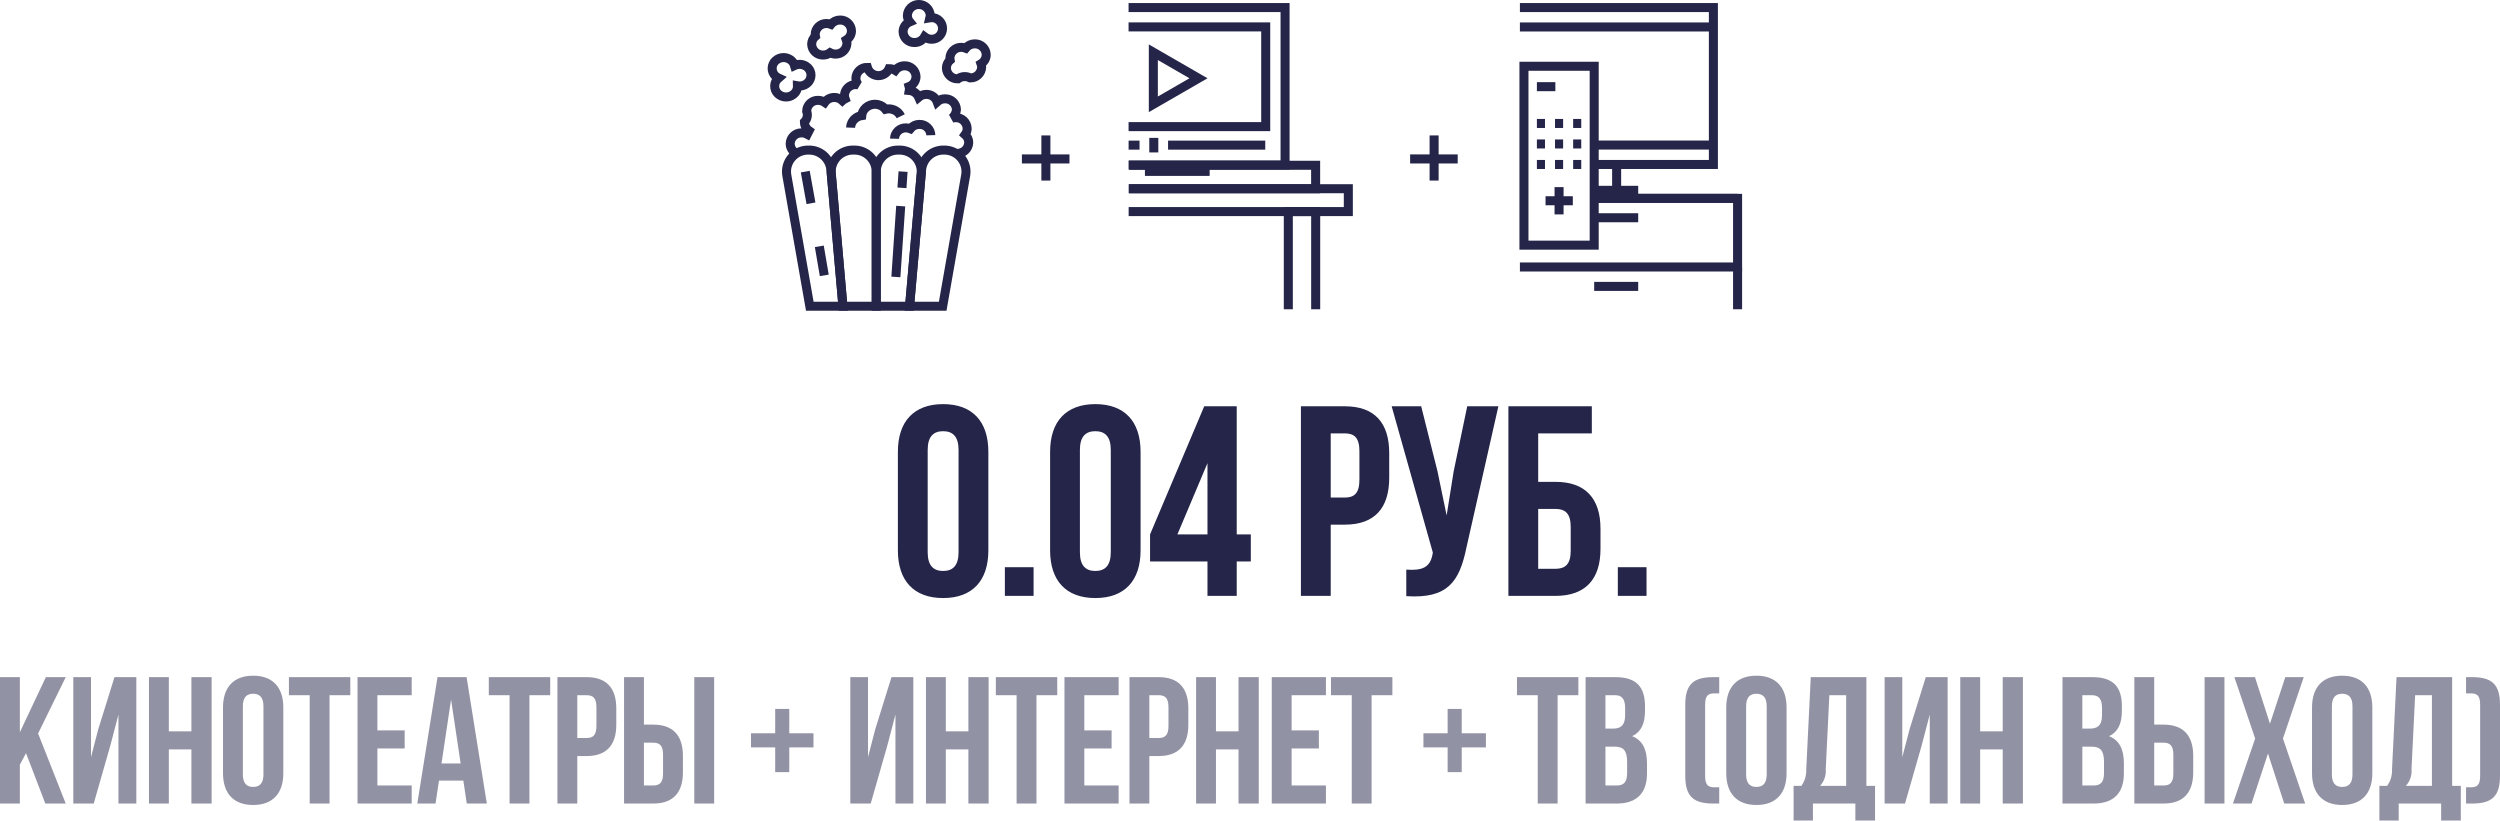
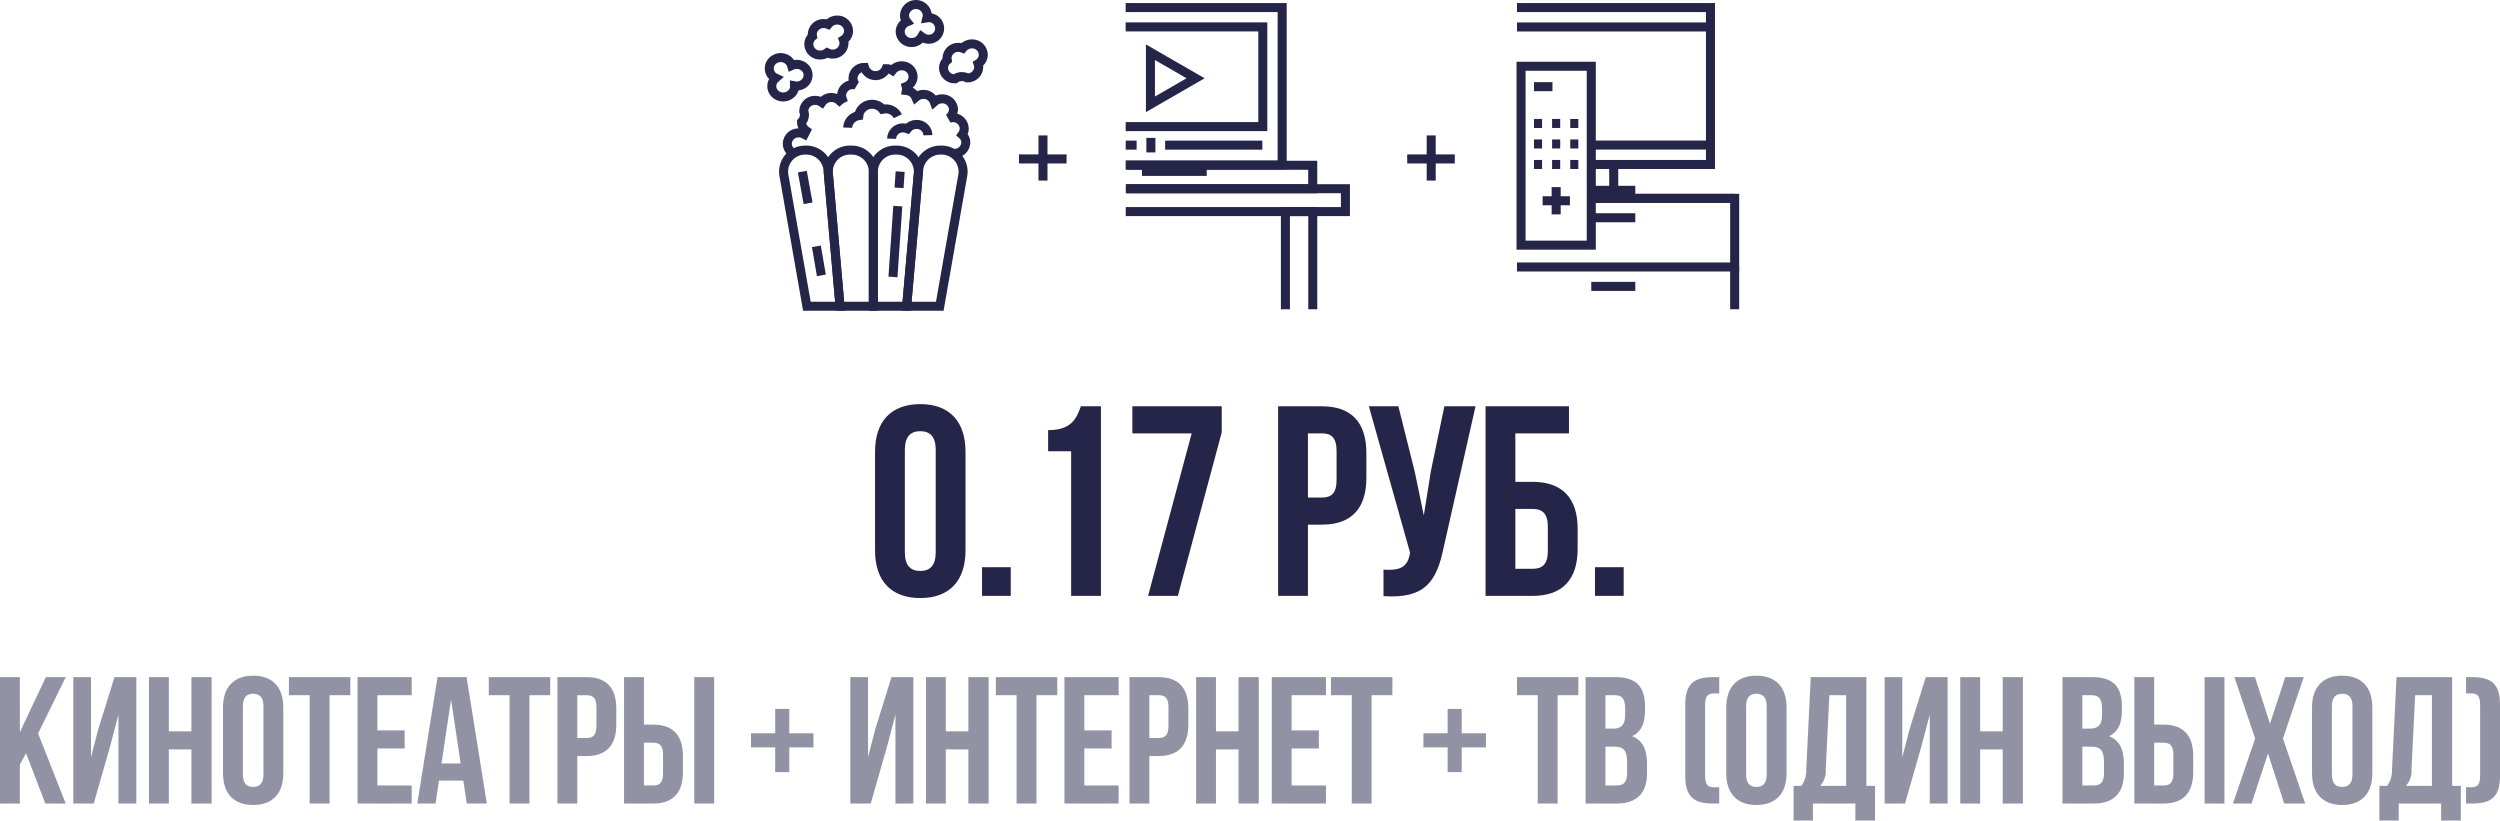
<svg xmlns="http://www.w3.org/2000/svg" width="276.9" height="90.88" viewBox="0 0 276.9 90.88">
-   <g transform="translate(-522.48 -866)">
-     <path d="M-133.5,0h2.26l-3.06-7.76,3.06-6.24h-2.2l-2.88,6.1V-14h-2.2V0h2.2V-4.3l.68-1.28Zm7.2-6.42.9-3.44V0h1.98V-14h-2.42l-1.8,5.78-.8,3.08V-14h-1.96V0h2.26Zm6.48.42h2.5V0h2.24V-14h-2.24v6h-2.5v-6h-2.2V0h2.2Zm8.2-4.78c0-1,.44-1.38,1.14-1.38s1.14.38,1.14,1.38v7.56c0,1-.44,1.38-1.14,1.38s-1.14-.38-1.14-1.38Zm-2.2,7.42c0,2.24,1.18,3.52,3.34,3.52s3.34-1.28,3.34-3.52v-7.28c0-2.24-1.18-3.52-3.34-3.52s-3.34,1.28-3.34,3.52Zm7.3-8.64h2.3V0h2.2V-12h2.3v-2h-6.8Zm9.8,0h3.8v-2h-6V0h6V-2h-3.8V-6.1h3.02v-2h-3.02Zm9.88-2h-3.22L-92.3,0h2.02l.38-2.54h2.7L-86.82,0h2.22Zm-1.72,2.48,1.06,7.08h-2.12Zm4.18-.48h2.3V0h2.2V-12h2.3v-2h-6.8Zm10.84-2h-3.24V0h2.2V-5.26h1.04c2.2,0,3.28-1.22,3.28-3.46v-1.82C-70.26-12.78-71.34-14-73.54-14Zm0,2c.7,0,1.08.32,1.08,1.32v2.1c0,1-.38,1.32-1.08,1.32h-1.04V-12Zm7.38,12c2.2,0,3.28-1.22,3.28-3.46V-5.28c0-2.24-1.08-3.46-3.28-3.46H-67.2V-14h-2.2V0ZM-67.2-2V-6.74h1.04c.7,0,1.08.32,1.08,1.32v2.1c0,1-.38,1.32-1.08,1.32Zm7.78,2V-14h-2.2V0Zm8.32-10.48h-1.56v2.7h-2.68v1.56h2.68v2.74h1.56V-6.22h2.68V-7.78H-51.1Zm10.86,4.06.9-3.44V0h1.98V-14h-2.42l-1.8,5.78-.8,3.08V-14h-1.96V0h2.26Zm6.48.42h2.5V0h2.24V-14h-2.24v6h-2.5v-6h-2.2V0h2.2Zm5.54-6h2.3V0h2.2V-12h2.3v-2h-6.8Zm9.8,0h3.8v-2h-6V0h6V-2h-3.8V-6.1h3.02v-2h-3.02Zm8.24-2h-3.24V0h2.2V-5.26h1.04c2.2,0,3.28-1.22,3.28-3.46v-1.82C-6.9-12.78-7.98-14-10.18-14Zm0,2c.7,0,1.08.32,1.08,1.32v2.1c0,1-.38,1.32-1.08,1.32h-1.04V-12Zm6.34,6h2.5V0H.9V-14H-1.34v6h-2.5v-6h-2.2V0h2.2Zm8.38-6h3.8v-2h-6V0h6V-2H4.54V-6.1H7.56v-2H4.54ZM8.9-12h2.3V0h2.2V-12h2.3v-2H8.9Zm14.48,1.52H21.82v2.7H19.14v1.56h2.68v2.74h1.56V-6.22h2.68V-7.78H23.38ZM29.5-12h2.3V0H34V-12h2.3v-2H29.5Zm10.92-2H37.1V0h3.46c2.2,0,3.34-1.16,3.34-3.32V-4.46c0-1.48-.46-2.54-1.64-3,.98-.46,1.42-1.38,1.42-2.82v-.5C43.68-12.94,42.7-14,40.42-14Zm-.14,7.7c1,0,1.42.4,1.42,1.7v1.22C41.7-2.34,41.3-2,40.56-2H39.3V-6.3Zm.08-5.7c.78,0,1.12.44,1.12,1.44v.78c0,1.12-.5,1.48-1.32,1.48H39.3V-12Zm10.86-2c-2.2,0-3.08.82-3.08,3.06v7.88c0,2.24.88,3.06,3.08,3.06h.68V-1.8h-.54c-.7,0-1.02-.26-1.02-1.26v-7.88c0-1,.32-1.26,1.02-1.26h.54V-14Zm3.66,3.22c0-1,.44-1.38,1.14-1.38s1.14.38,1.14,1.38v7.56c0,1-.44,1.38-1.14,1.38s-1.14-.38-1.14-1.38Zm-2.2,7.42c0,2.24,1.18,3.52,3.34,3.52s3.34-1.28,3.34-3.52v-7.28c0-2.24-1.18-3.52-3.34-3.52s-3.34,1.28-3.34,3.52ZM69.16,1.88V-1.96H68.2V-14H62.04l-.5,10.22A2.9,2.9,0,0,1,61-1.96h-.86V1.88h2.14V0h4.7V1.88ZM64.1-12h1.86V-1.96H63.08a2.48,2.48,0,0,0,.62-1.86ZM74.32-6.42l.9-3.44V0H77.2V-14H74.78l-1.8,5.78-.8,3.08V-14H70.22V0h2.26ZM80.8-6h2.5V0h2.24V-14H83.3v6H80.8v-6H78.6V0h2.2Zm12.44-8H89.92V0h3.46c2.2,0,3.34-1.16,3.34-3.32V-4.46c0-1.48-.46-2.54-1.64-3,.98-.46,1.42-1.38,1.42-2.82v-.5C96.5-12.94,95.52-14,93.24-14ZM93.1-6.3c1,0,1.42.4,1.42,1.7v1.22c0,1.04-.4,1.38-1.14,1.38H92.12V-6.3Zm.08-5.7c.78,0,1.12.44,1.12,1.44v.78c0,1.12-.5,1.48-1.32,1.48h-.86V-12Zm7.94,12c2.2,0,3.28-1.22,3.28-3.46V-5.28c0-2.24-1.08-3.46-3.28-3.46h-1.04V-14h-2.2V0Zm-1.04-2V-6.74h1.04c.7,0,1.08.32,1.08,1.32v2.1c0,1-.38,1.32-1.08,1.32Zm7.78,2V-14h-2.2V0Zm6.74-14-1.7,5.16L111.24-14h-2.28l2.3,6.8L108.8,0h2.06l1.82-5.54L114.48,0h2.32l-2.46-7.2,2.3-6.8Zm5.16,3.22c0-1,.44-1.38,1.14-1.38s1.14.38,1.14,1.38v7.56c0,1-.44,1.38-1.14,1.38s-1.14-.38-1.14-1.38Zm-2.2,7.42c0,2.24,1.18,3.52,3.34,3.52s3.34-1.28,3.34-3.52v-7.28c0-2.24-1.18-3.52-3.34-3.52s-3.34,1.28-3.34,3.52Zm16.48,5.24V-1.96h-.96V-14h-6.16l-.5,10.22a2.9,2.9,0,0,1-.54,1.82h-.86V1.88h2.14V0h4.7V1.88ZM128.98-12h1.86V-1.96h-2.88a2.48,2.48,0,0,0,.62-1.86Zm5.64-2v1.8h.54c.7,0,1.02.26,1.02,1.26v7.88c0,1-.32,1.26-1.02,1.26h-.54V0h.68c2.2,0,3.08-.82,3.08-3.06v-7.88c0-2.24-.88-3.06-3.08-3.06Z" transform="translate(661 955)" fill="#242549" opacity="0.5" />
-     <path d="M4.23-16.17c0-1.5.66-2.07,1.71-2.07s1.71.57,1.71,2.07V-4.83c0,1.5-.66,2.07-1.71,2.07S4.23-3.33,4.23-4.83ZM.93-5.04C.93-1.68,2.7.24,5.94.24s5.01-1.92,5.01-5.28V-15.96c0-3.36-1.77-5.28-5.01-5.28S.93-19.32.93-15.96ZM12.78-3.18V0h3.18V-3.18Zm8.31-12.99c0-1.5.66-2.07,1.71-2.07s1.71.57,1.71,2.07V-4.83c0,1.5-.66,2.07-1.71,2.07s-1.71-.57-1.71-2.07ZM17.79-5.04c0,3.36,1.77,5.28,5.01,5.28s5.01-1.92,5.01-5.28V-15.96c0-3.36-1.77-5.28-5.01-5.28s-5.01,1.92-5.01,5.28ZM28.86-3.81h6.36V0h3.24V-3.81h1.56v-3H38.46V-21h-3.6l-6,14.19Zm3.03-3,3.33-7.89v7.89ZM50.43-21H45.57V0h3.3V-7.89h1.56c3.3,0,4.92-1.83,4.92-5.19v-2.73C55.35-19.17,53.73-21,50.43-21Zm0,3c1.05,0,1.62.48,1.62,1.98v3.15c0,1.5-.57,1.98-1.62,1.98H48.87V-18Zm17.01-3H63.99l-1.5,7.2-.78,4.89-1.02-4.92L58.89-21H55.62L60.18-4.8l-.03.18c-.27,1.53-1.23,1.83-2.91,1.71V.03c4.59.3,5.88-1.59,6.66-5.37ZM73.77,0c3.3,0,4.98-1.83,4.98-5.19V-7.44c0-3.36-1.68-5.19-4.98-5.19H71.85V-18h5.94v-3H68.55V0ZM71.85-3V-9.63h1.92c1.05,0,1.68.48,1.68,1.98v2.67c0,1.5-.63,1.98-1.68,1.98Zm8.82-.18V0h3.18V-3.18Z" transform="translate(621 932)" fill="#242549" />
-     <g transform="translate(61.322 330)">
+   <g transform="translate(-502.206 -854)">
+     <path d="M-133.5,0h2.26l-3.06-7.76,3.06-6.24h-2.2l-2.88,6.1V-14h-2.2V0h2.2V-4.3l.68-1.28Zm7.2-6.42.9-3.44V0h1.98V-14h-2.42l-1.8,5.78-.8,3.08V-14h-1.96V0h2.26Zm6.48.42h2.5V0h2.24V-14h-2.24v6h-2.5v-6h-2.2V0h2.2Zm8.2-4.78c0-1,.44-1.38,1.14-1.38s1.14.38,1.14,1.38v7.56c0,1-.44,1.38-1.14,1.38s-1.14-.38-1.14-1.38Zm-2.2,7.42c0,2.24,1.18,3.52,3.34,3.52s3.34-1.28,3.34-3.52v-7.28c0-2.24-1.18-3.52-3.34-3.52s-3.34,1.28-3.34,3.52Zm7.3-8.64h2.3V0h2.2V-12h2.3v-2h-6.8Zm9.8,0h3.8v-2h-6V0h6V-2h-3.8V-6.1h3.02v-2h-3.02Zm9.88-2h-3.22L-92.3,0h2.02l.38-2.54h2.7L-86.82,0h2.22Zm-1.72,2.48,1.06,7.08h-2.12Zm4.18-.48h2.3V0h2.2V-12h2.3v-2h-6.8Zm10.84-2h-3.24V0h2.2V-5.26h1.04c2.2,0,3.28-1.22,3.28-3.46v-1.82C-70.26-12.78-71.34-14-73.54-14Zm0,2c.7,0,1.08.32,1.08,1.32v2.1c0,1-.38,1.32-1.08,1.32h-1.04V-12Zm7.38,12c2.2,0,3.28-1.22,3.28-3.46V-5.28c0-2.24-1.08-3.46-3.28-3.46H-67.2V-14h-2.2V0ZM-67.2-2V-6.74h1.04c.7,0,1.08.32,1.08,1.32v2.1c0,1-.38,1.32-1.08,1.32Zm7.78,2V-14h-2.2V0Zm8.32-10.48h-1.56v2.7h-2.68v1.56h2.68v2.74h1.56V-6.22h2.68V-7.78H-51.1Zm10.86,4.06.9-3.44V0h1.98V-14h-2.42l-1.8,5.78-.8,3.08V-14h-1.96V0h2.26Zm6.48.42h2.5V0h2.24V-14h-2.24v6h-2.5v-6h-2.2V0h2.2Zm5.54-6h2.3V0h2.2V-12h2.3v-2h-6.8Zm9.8,0h3.8v-2h-6V0h6V-2h-3.8V-6.1h3.02v-2h-3.02Zm8.24-2h-3.24V0h2.2V-5.26h1.04c2.2,0,3.28-1.22,3.28-3.46v-1.82C-6.9-12.78-7.98-14-10.18-14Zm0,2c.7,0,1.08.32,1.08,1.32v2.1c0,1-.38,1.32-1.08,1.32h-1.04V-12Zm6.34,6h2.5V0H.9V-14H-1.34v6h-2.5v-6h-2.2V0h2.2Zm8.38-6h3.8v-2h-6V0h6V-2H4.54V-6.1H7.56v-2H4.54ZM8.9-12h2.3V0h2.2V-12h2.3v-2H8.9Zm14.48,1.52H21.82v2.7H19.14v1.56h2.68v2.74h1.56V-6.22h2.68V-7.78H23.38ZM29.5-12h2.3V0H34V-12h2.3v-2H29.5Zm10.92-2H37.1V0h3.46c2.2,0,3.34-1.16,3.34-3.32V-4.46c0-1.48-.46-2.54-1.64-3,.98-.46,1.42-1.38,1.42-2.82v-.5C43.68-12.94,42.7-14,40.42-14Zm-.14,7.7c1,0,1.42.4,1.42,1.7v1.22C41.7-2.34,41.3-2,40.56-2H39.3V-6.3Zm.08-5.7c.78,0,1.12.44,1.12,1.44v.78c0,1.12-.5,1.48-1.32,1.48H39.3V-12Zm10.86-2c-2.2,0-3.08.82-3.08,3.06v7.88c0,2.24.88,3.06,3.08,3.06h.68V-1.8h-.54c-.7,0-1.02-.26-1.02-1.26v-7.88c0-1,.32-1.26,1.02-1.26h.54V-14Zm3.66,3.22c0-1,.44-1.38,1.14-1.38s1.14.38,1.14,1.38v7.56c0,1-.44,1.38-1.14,1.38s-1.14-.38-1.14-1.38Zm-2.2,7.42c0,2.24,1.18,3.52,3.34,3.52s3.34-1.28,3.34-3.52v-7.28c0-2.24-1.18-3.52-3.34-3.52s-3.34,1.28-3.34,3.52ZM69.16,1.88V-1.96H68.2V-14H62.04l-.5,10.22A2.9,2.9,0,0,1,61-1.96h-.86V1.88h2.14V0h4.7V1.88ZM64.1-12h1.86V-1.96H63.08a2.48,2.48,0,0,0,.62-1.86ZM74.32-6.42l.9-3.44V0H77.2V-14H74.78l-1.8,5.78-.8,3.08V-14H70.22V0h2.26ZM80.8-6h2.5V0h2.24V-14H83.3v6H80.8v-6H78.6V0h2.2Zm12.44-8H89.92V0h3.46c2.2,0,3.34-1.16,3.34-3.32V-4.46c0-1.48-.46-2.54-1.64-3,.98-.46,1.42-1.38,1.42-2.82v-.5C96.5-12.94,95.52-14,93.24-14ZM93.1-6.3c1,0,1.42.4,1.42,1.7v1.22c0,1.04-.4,1.38-1.14,1.38H92.12V-6.3Zm.08-5.7c.78,0,1.12.44,1.12,1.44v.78c0,1.12-.5,1.48-1.32,1.48h-.86V-12Zm7.94,12c2.2,0,3.28-1.22,3.28-3.46V-5.28c0-2.24-1.08-3.46-3.28-3.46h-1.04V-14h-2.2V0Zm-1.04-2V-6.74h1.04c.7,0,1.08.32,1.08,1.32v2.1c0,1-.38,1.32-1.08,1.32Zm7.78,2V-14h-2.2V0Zm6.74-14-1.7,5.16L111.24-14h-2.28l2.3,6.8L108.8,0h2.06l1.82-5.54L114.48,0h2.32l-2.46-7.2,2.3-6.8Zm5.16,3.22c0-1,.44-1.38,1.14-1.38s1.14.38,1.14,1.38v7.56c0,1-.44,1.38-1.14,1.38s-1.14-.38-1.14-1.38Zm-2.2,7.42c0,2.24,1.18,3.52,3.34,3.52s3.34-1.28,3.34-3.52v-7.28c0-2.24-1.18-3.52-3.34-3.52s-3.34,1.28-3.34,3.52Zm16.48,5.24V-1.96h-.96V-14h-6.16l-.5,10.22a2.9,2.9,0,0,1-.54,1.82h-.86V1.88h2.14V0h4.7V1.88ZM128.98-12h1.86V-1.96h-2.88a2.48,2.48,0,0,0,.62-1.86Zm5.64-2v1.8h.54c.7,0,1.02.26,1.02,1.26v7.88c0,1-.32,1.26-1.02,1.26h-.54V0h.68c2.2,0,3.08-.82,3.08-3.06v-7.88c0-2.24-.88-3.06-3.08-3.06Z" transform="translate(640.726 943)" fill="#242549" opacity="0.5" />
+     <path d="M-38.3-16.17c0-1.5.66-2.07,1.71-2.07s1.71.57,1.71,2.07V-4.83c0,1.5-.66,2.07-1.71,2.07s-1.71-.57-1.71-2.07ZM-41.6-5.04c0,3.36,1.77,5.28,5.01,5.28s5.01-1.92,5.01-5.28V-15.96c0-3.36-1.77-5.28-5.01-5.28s-5.01,1.92-5.01,5.28Zm11.85,1.86V0h3.18V-3.18Zm7.32-12.84h2.55V0h3.3V-21H-18.8c-.51,1.41-1.08,2.64-3.63,2.64ZM-13.1-21v3h6.57l-4.83,18h3.3L-3.2-18.12V-21Zm21,0H3.045V0h3.3V-7.89H7.9c3.3,0,4.92-1.83,4.92-5.19v-2.73C12.825-19.17,11.2-21,7.9-21Zm0,3c1.05,0,1.62.48,1.62,1.98v3.15c0,1.5-.57,1.98-1.62,1.98H6.345V-18Zm17.01-3h-3.45l-1.5,7.2-.78,4.89-1.02-4.92L16.365-21h-3.27l4.56,16.2-.03.18c-.27,1.53-1.23,1.83-2.91,1.71V.03c4.59.3,5.88-1.59,6.66-5.37Zm6.33,21c3.3,0,4.98-1.83,4.98-5.19V-7.44c0-3.36-1.68-5.19-4.98-5.19h-1.92V-18h5.94v-3h-9.24V0Zm-1.92-3V-9.63h1.92c1.05,0,1.68.48,1.68,1.98v2.67c0,1.5-.63,1.98-1.68,1.98Zm8.82-.18V0h3.18V-3.18Z" transform="translate(640.726 920)" fill="#242549" />
+     <g transform="translate(40.726 318)">
      <g transform="translate(546.678 536.5)">
        <path d="M1027.739,189.986l2.557-14.568a2.383,2.383,0,0,0-2.434-2.725h0a2.42,2.42,0,0,0-2.459,2.146l-1.333,15.148Z" transform="translate(-1008.846 -156.569)" fill="none" stroke="#242549" stroke-miterlimit="10" stroke-width="1" />
        <path d="M1017.794,189.986V175.034a2.406,2.406,0,0,0-2.467-2.341h-.062a2.394,2.394,0,0,0-2.46,2.536l1.3,14.758Z" transform="translate(-1006.262 -156.569)" fill="none" stroke="#242549" stroke-miterlimit="10" stroke-width="1" />
        <path d="M1021.811,172.693h-.062a2.407,2.407,0,0,0-2.468,2.341v14.953h3.69l1.3-14.758A2.4,2.4,0,0,0,1021.811,172.693Z" transform="translate(-1007.749 -156.569)" fill="none" stroke="#242549" stroke-miterlimit="10" stroke-width="1" />
        <path d="M1008.839,172.693h0a2.383,2.383,0,0,0-2.434,2.725l2.557,14.568h3.669l-1.333-15.148A2.42,2.42,0,0,0,1008.839,172.693Z" transform="translate(-1004.789 -156.569)" fill="none" stroke="#242549" stroke-miterlimit="10" stroke-width="1" />
        <line x1="0.634" y1="3.509" transform="translate(3.67 18.507)" fill="none" stroke="#242549" stroke-miterlimit="10" stroke-width="1" />
        <line x1="0.551" y1="3.217" transform="translate(5.226 26.783)" fill="none" stroke="#242549" stroke-miterlimit="10" stroke-width="1" />
        <line y1="1.797" x2="0.123" transform="translate(14.38 18.507)" fill="none" stroke="#242549" stroke-miterlimit="10" stroke-width="1" />
        <line y1="7.847" x2="0.535" transform="translate(13.707 22.328)" fill="none" stroke="#242549" stroke-miterlimit="10" stroke-width="1" />
        <path d="M1026.307,153.219a1.317,1.317,0,0,0-.192.019,1.129,1.129,0,0,0,.033-.262,1.269,1.269,0,0,0-2.535,0,1.153,1.153,0,0,0,.258.72,1.2,1.2,0,0,0-.735,1.088,1.236,1.236,0,0,0,1.268,1.2,1.272,1.272,0,0,0,1.11-.634,1.3,1.3,0,0,0,.795.272,1.2,1.2,0,1,0,0-2.4Z" transform="translate(-1008.632 -151.773)" fill="none" stroke="#242549" stroke-miterlimit="10" stroke-width="1" />
        <path d="M1004.854,161.575a1.355,1.355,0,0,0,.168.091,1.243,1.243,0,0,0-.187.2,1.164,1.164,0,0,0,.3,1.676,1.312,1.312,0,0,0,1.767-.286,1.152,1.152,0,0,0,.228-.729,1.3,1.3,0,0,0,1.263-.485,1.164,1.164,0,0,0-.3-1.676,1.32,1.32,0,0,0-1.292-.091,1.189,1.189,0,0,0-.482-.658,1.312,1.312,0,0,0-1.767.287A1.163,1.163,0,0,0,1004.854,161.575Z" transform="translate(-1004.319 -153.52)" fill="none" stroke="#242549" stroke-miterlimit="10" stroke-width="1" />
        <path d="M1033.773,158.625a1.236,1.236,0,0,0-1.268-1.2,1.285,1.285,0,0,0-1.006.479,1.315,1.315,0,0,0-.483-.092,1.236,1.236,0,0,0-1.267,1.2,1.131,1.131,0,0,0,.022.213,1.169,1.169,0,0,0-.408.879,1.236,1.236,0,0,0,1.268,1.2A1.288,1.288,0,0,1,1032,161.2a1.236,1.236,0,0,0,1.267-1.2,1.128,1.128,0,0,0-.067-.368A1.186,1.186,0,0,0,1033.773,158.625Z" transform="translate(-1010.06 -153.068)" fill="none" stroke="#242549" stroke-miterlimit="10" stroke-width="1" />
        <path d="M1025.931,170.2a1.236,1.236,0,0,0-1.267-1.2,1.285,1.285,0,0,0-1.006.479,1.321,1.321,0,0,0-.483-.092,1.237,1.237,0,0,0-1.268,1.2" transform="translate(-1008.351 -155.723)" fill="none" stroke="#242549" stroke-miterlimit="10" stroke-width="1" />
        <path d="M1021.148,167.434a1.442,1.442,0,0,0-.744-.7,1.538,1.538,0,0,0-.95-.076,1.444,1.444,0,0,0-.563-.428,1.509,1.509,0,0,0-1.95.709,1.337,1.337,0,0,0-.113.422,1.466,1.466,0,0,0-1.108.811,1.349,1.349,0,0,0-.128.526" transform="translate(-1006.903 -155.059)" fill="none" stroke="#242549" stroke-miterlimit="10" stroke-width="1" />
        <path d="M1014.412,155.2a1.236,1.236,0,0,0-1.267-1.2,1.285,1.285,0,0,0-1.006.479,1.319,1.319,0,0,0-.483-.092,1.236,1.236,0,0,0-1.267,1.2,1.131,1.131,0,0,0,.022.213,1.166,1.166,0,0,0-.408.879,1.236,1.236,0,0,0,1.268,1.2,1.3,1.3,0,0,0,.772-.256,1.313,1.313,0,0,0,.6.149,1.236,1.236,0,0,0,1.267-1.2,1.124,1.124,0,0,0-.067-.368A1.187,1.187,0,0,0,1014.412,155.2Z" transform="translate(-1005.622 -152.282)" fill="none" stroke="#242549" stroke-miterlimit="10" stroke-width="1" />
        <g transform="translate(2.008 6.778)">
          <path d="M1025.425,170.274a1.236,1.236,0,0,0,1.267-1.2,1.168,1.168,0,0,0-.4-.871,1.151,1.151,0,0,0,.226-.684,1.236,1.236,0,0,0-1.267-1.2,1.32,1.32,0,0,0-.433.077,1.387,1.387,0,0,0,.515-.963,1.236,1.236,0,0,0-1.267-1.2,1.3,1.3,0,0,0-.871.332,1.258,1.258,0,0,0-1.2-.823,1.3,1.3,0,0,0-.846.313,1.256,1.256,0,0,0-1.034-.747.927.927,0,0,0-.02-.431,1.2,1.2,0,0,0,.76-1.1,1.236,1.236,0,0,0-1.267-1.2,1.287,1.287,0,0,0-1.033.509,1.3,1.3,0,0,0-.684-.193,1.283,1.283,0,0,1-2.408-.143,1.237,1.237,0,0,0-1.268,1.2,1.152,1.152,0,0,0,.272.736,1.373,1.373,0,0,0-.272-.029,1.236,1.236,0,0,0-1.267,1.2,1.129,1.129,0,0,0,.068.372,1.256,1.256,0,0,0-.3.205,1.3,1.3,0,0,0-.892-.349,1.284,1.284,0,0,0-1.06.545,1.3,1.3,0,0,0-.737-.227,1.236,1.236,0,0,0-1.268,1.2,1.119,1.119,0,0,1-.244,1.2,1.183,1.183,0,0,0,.512.967l-.2.392a1.31,1.31,0,0,0-.624-.156,1.236,1.236,0,0,0-1.267,1.2,1.2,1.2,0,0,0,.682,1.067" transform="translate(-1006.924 -160.567)" fill="none" stroke="#242549" stroke-miterlimit="2" stroke-width="1" />
        </g>
      </g>
      <g transform="translate(586.161 536.837)">
        <path d="M3273.7-424.237h17.333V-406.8H3273.7" transform="translate(-3273.702 424.237)" fill="none" stroke="#242549" stroke-miterlimit="10" stroke-width="1" />
        <path d="M3286.287-407.675l-5-2.885v5.77Z" transform="translate(-3278.546 415.508)" fill="none" stroke="#242549" stroke-miterlimit="10" stroke-width="1" />
        <path d="M3273.7-418.314h15.191v11.045H3273.7" transform="translate(-3273.703 420.457)" fill="none" stroke="#242549" stroke-miterlimit="10" stroke-width="1" />
        <line x2="10.766" transform="translate(4.371 15.239)" fill="none" stroke="#242549" stroke-miterlimit="10" stroke-width="1" />
        <line x2="1.211" transform="translate(0.001 15.239)" fill="none" stroke="#242549" stroke-miterlimit="10" stroke-width="1" />
        <line y2="1.612" transform="translate(2.791 14.434)" fill="none" stroke="#242549" stroke-miterlimit="10" stroke-width="1" />
        <path d="M3273.884-375.952h20.652v2.6h-20.652" transform="translate(-3273.819 393.421)" fill="none" stroke="#242549" stroke-miterlimit="10" stroke-width="1" />
        <path d="M3273.722-368.777h24.327v2.533h-24.331" transform="translate(-3273.712 388.842)" fill="none" stroke="#242549" stroke-miterlimit="10" stroke-width="1" />
        <path d="M3323.969-350.957v-10.82H3327v10.82" transform="translate(-3306.278 384.375)" fill="none" stroke="#242549" stroke-miterlimit="10" stroke-width="1" />
        <line x2="7.168" transform="translate(1.809 18.146)" fill="none" stroke="#242549" stroke-miterlimit="10" stroke-width="1" />
      </g>
      <g transform="translate(629.503 536.837)">
        <line y2="4.683" transform="translate(24.109 28.734)" fill="none" stroke="#242549" stroke-miterlimit="10" stroke-width="1" />
        <path d="M3347.137-332.245h21.429v17.379h-13.2" transform="translate(-3347.137 332.245)" fill="none" stroke="#242549" stroke-miterlimit="10" stroke-width="1" />
        <g transform="translate(0.448 6.502)">
          <rect width="7.779" height="19.815" fill="none" stroke="#242549" stroke-miterlimit="10" stroke-width="1" />
          <line x2="2.047" transform="translate(1.433 2.26)" fill="none" stroke="#242549" stroke-miterlimit="10" stroke-width="1" />
          <g transform="translate(1.433 6.335)">
            <line x2="0.896" fill="none" stroke="#242549" stroke-miterlimit="10" stroke-width="1" />
            <line x2="0.896" transform="translate(0 2.271)" fill="none" stroke="#242549" stroke-miterlimit="10" stroke-width="1" />
            <line x2="0.896" transform="translate(0 4.542)" fill="none" stroke="#242549" stroke-miterlimit="10" stroke-width="1" />
            <line x2="0.896" transform="translate(2.008)" fill="none" stroke="#242549" stroke-miterlimit="10" stroke-width="1" />
            <line x2="0.896" transform="translate(2.008 2.271)" fill="none" stroke="#242549" stroke-miterlimit="10" stroke-width="1" />
            <line x2="0.896" transform="translate(2.008 4.542)" fill="none" stroke="#242549" stroke-miterlimit="10" stroke-width="1" />
          </g>
          <g transform="translate(5.45 6.335)">
            <line x2="0.896" fill="none" stroke="#242549" stroke-miterlimit="10" stroke-width="1" />
            <line x2="0.896" transform="translate(0 2.271)" fill="none" stroke="#242549" stroke-miterlimit="10" stroke-width="1" />
            <line x2="0.896" transform="translate(0 4.542)" fill="none" stroke="#242549" stroke-miterlimit="10" stroke-width="1" />
          </g>
          <line y2="3.022" transform="translate(3.889 13.386)" fill="none" stroke="#242549" stroke-miterlimit="10" stroke-width="1" />
          <line x1="3.022" transform="translate(2.391 14.897)" fill="none" stroke="#242549" stroke-miterlimit="10" stroke-width="1" />
        </g>
        <line x1="13.202" transform="translate(8.227 15.229)" fill="none" stroke="#242549" stroke-miterlimit="10" stroke-width="1" />
        <line x1="21.429" transform="translate(0 2.15)" fill="none" stroke="#242549" stroke-miterlimit="10" stroke-width="1" />
        <line y2="2.857" transform="translate(10.714 17.379)" fill="none" stroke="#242549" stroke-miterlimit="10" stroke-width="1" />
        <line x1="4.875" transform="translate(8.227 20.243)" fill="none" stroke="#242549" stroke-miterlimit="10" stroke-width="1" />
        <line x1="4.875" transform="translate(8.227 23.281)" fill="none" stroke="#242549" stroke-miterlimit="10" stroke-width="1" />
        <line x1="4.875" transform="translate(8.227 30.884)" fill="none" stroke="#242549" stroke-miterlimit="10" stroke-width="1" />
        <line x1="15.883" transform="translate(8.227 21.131)" fill="none" stroke="#242549" stroke-miterlimit="10" stroke-width="1" />
        <path d="M3347.138-265.662h24.11v-7.6h-15.883" transform="translate(-3347.138 294.396)" fill="none" stroke="#242549" stroke-miterlimit="10" stroke-width="1" />
      </g>
      <g transform="translate(574.343 551.022)">
        <line y1="5" transform="translate(2.657 -0.022)" fill="none" stroke="#242549" stroke-width="1" />
        <line y1="5.27" transform="translate(0 2.581) rotate(-90)" fill="none" stroke="#242549" stroke-width="1" />
      </g>
      <g transform="translate(617.343 551.022)">
        <line y1="5" transform="translate(2.657 -0.022)" fill="none" stroke="#242549" stroke-width="1" />
        <line y1="5.27" transform="translate(0 2.581) rotate(-90)" fill="none" stroke="#242549" stroke-width="1" />
      </g>
    </g>
  </g>
</svg>
